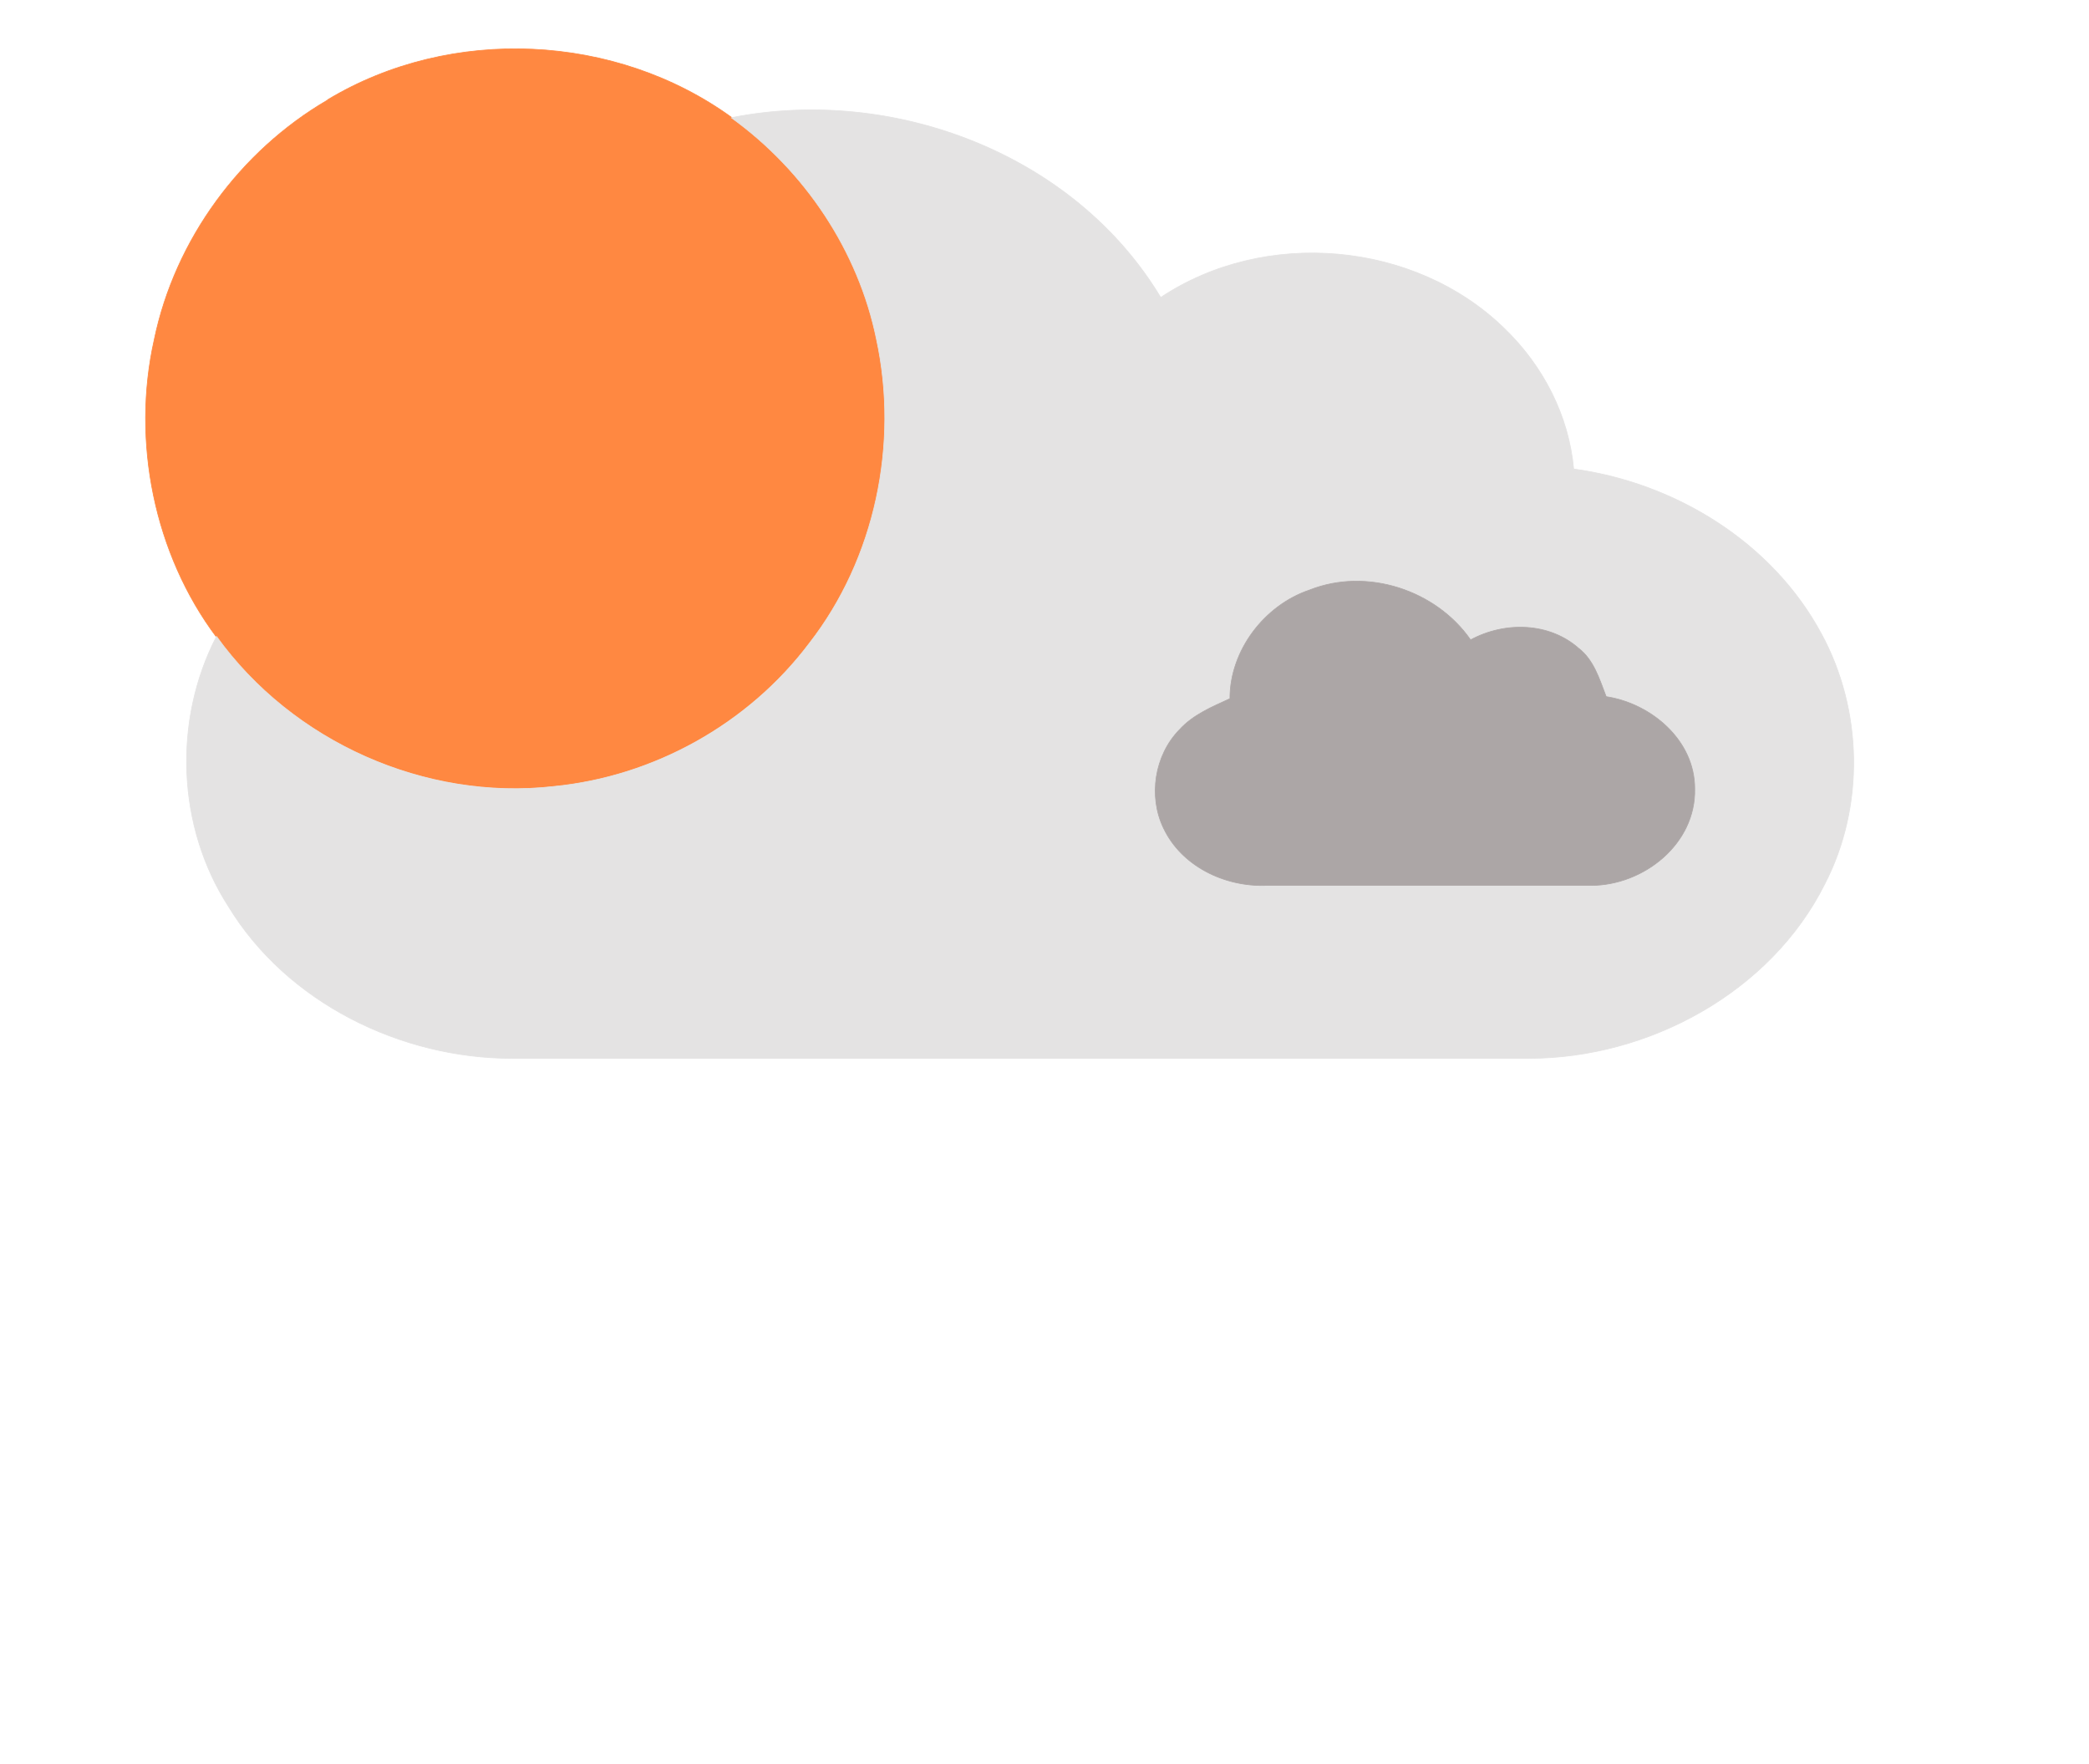
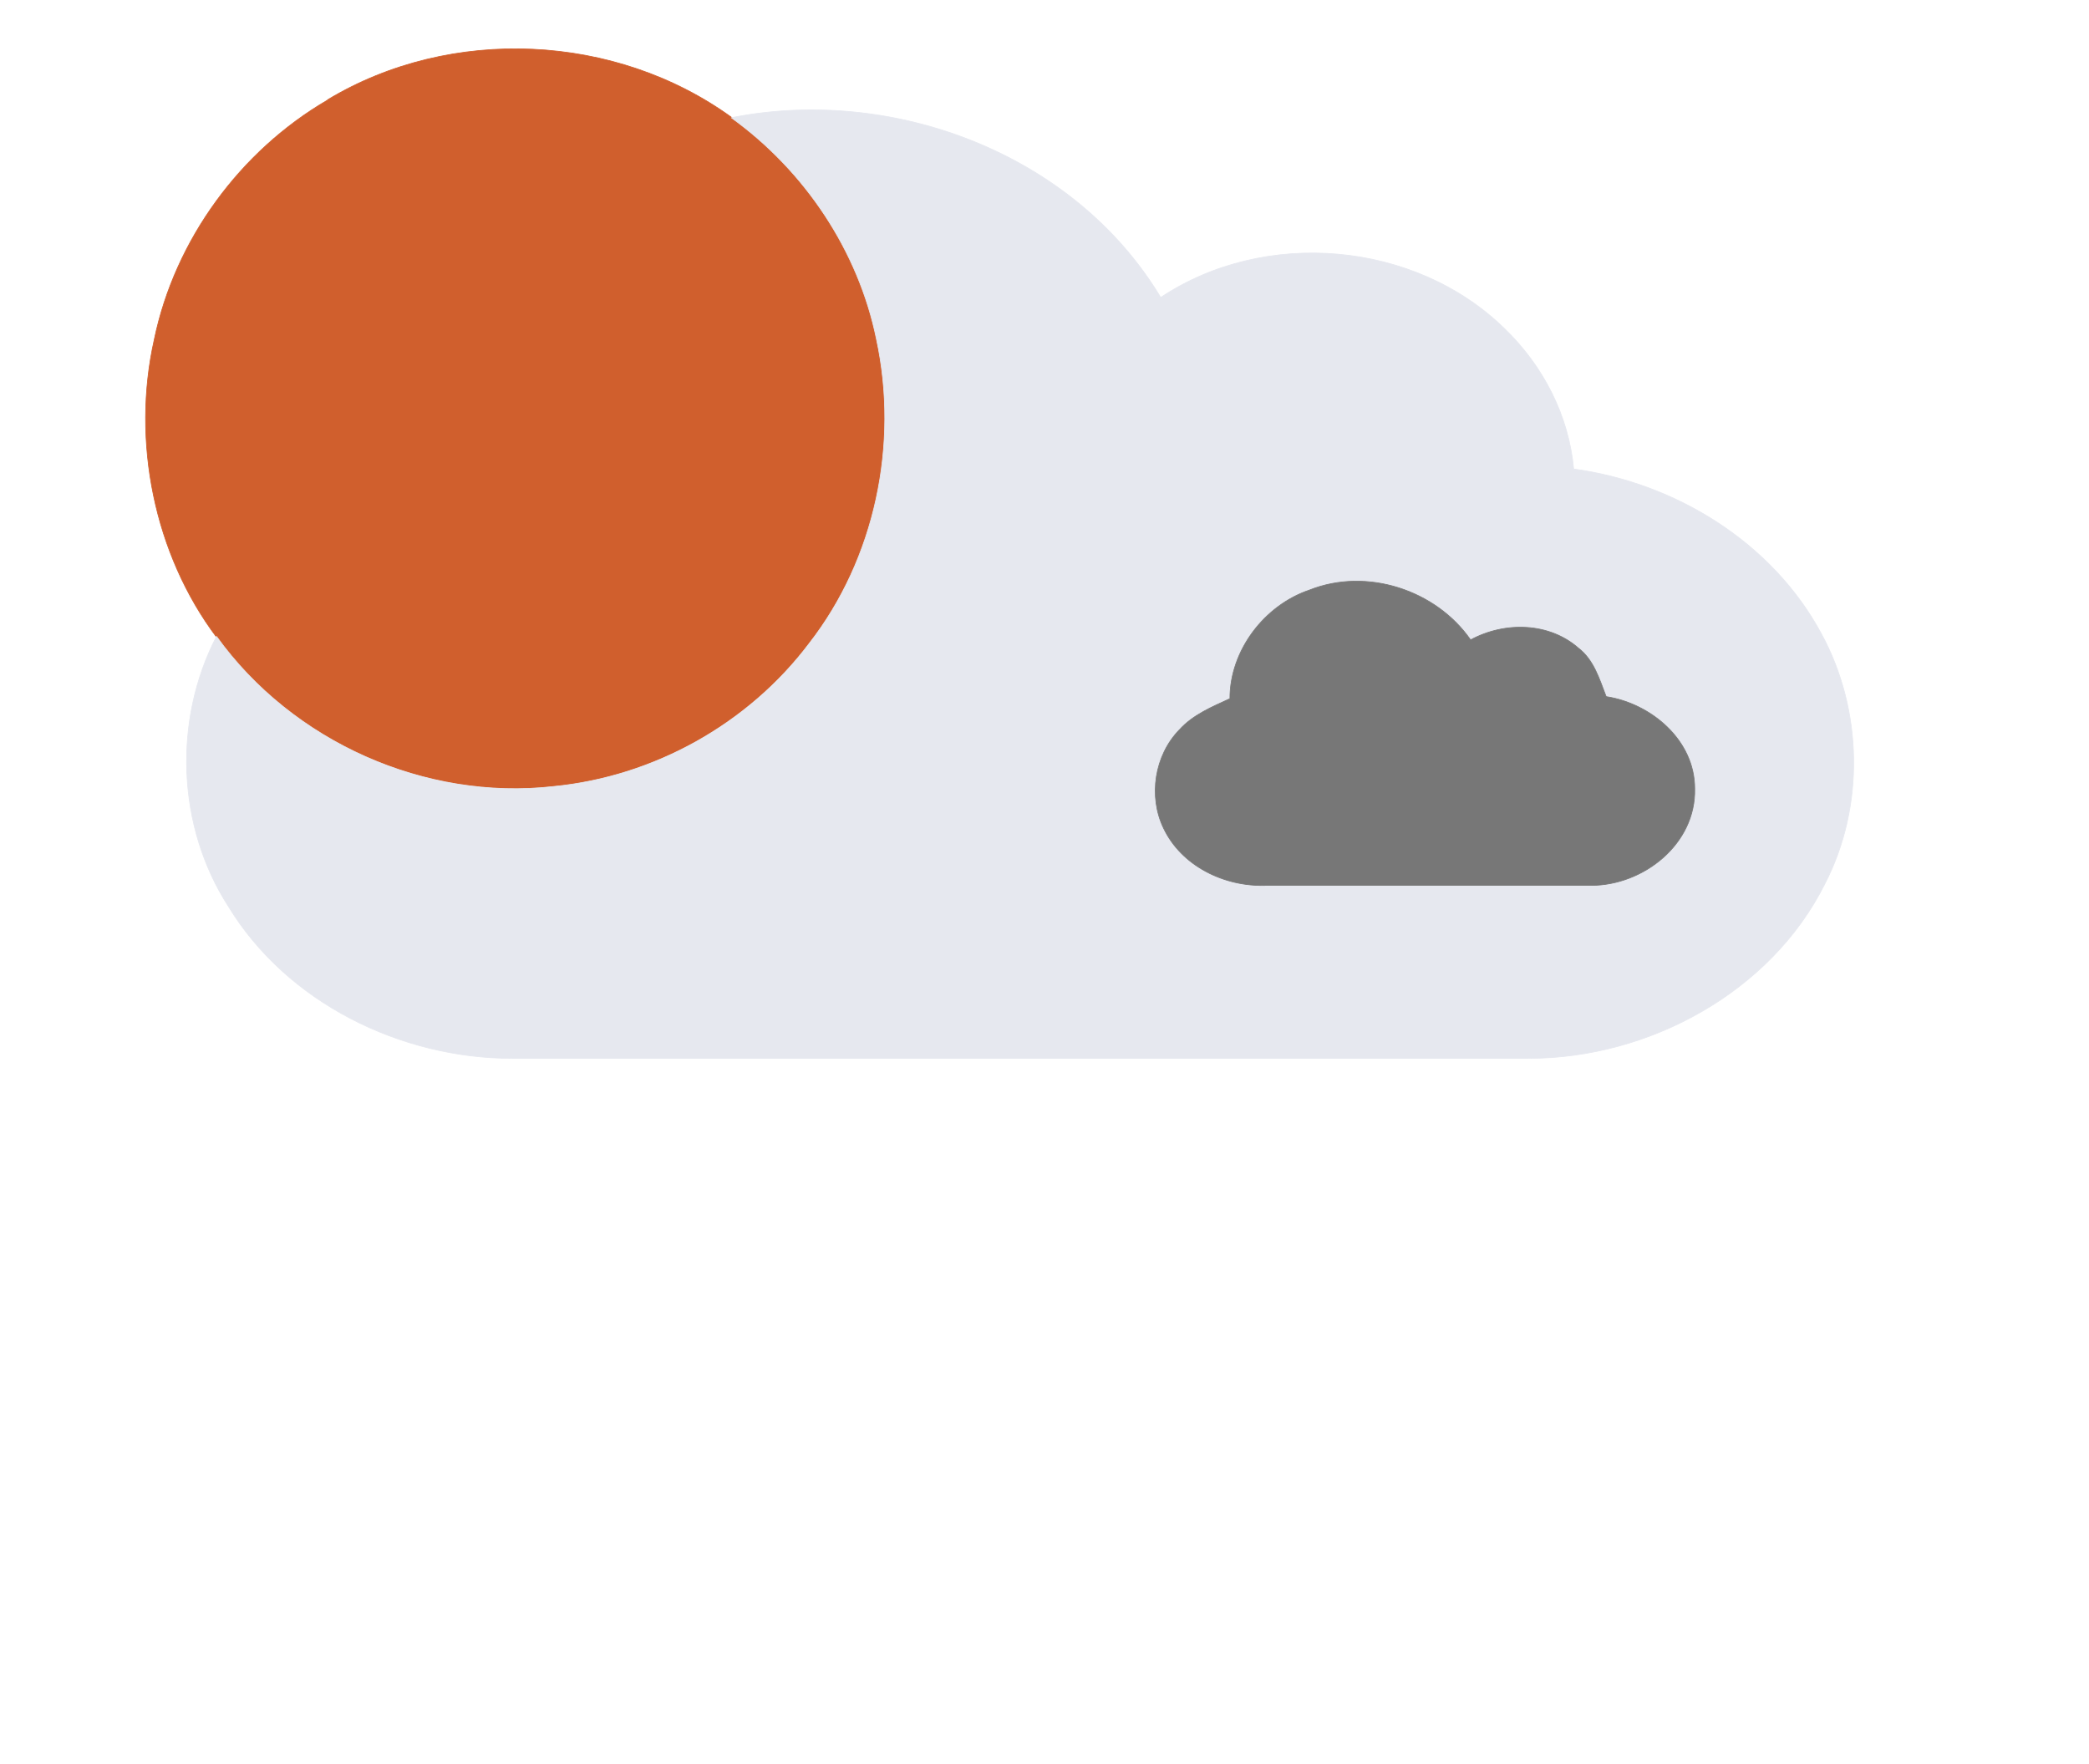
<svg xmlns="http://www.w3.org/2000/svg" id="weather34 partly cloudy 29" width="302pt" height="340" viewBox="0 0 302 255">
-   <path fill="#ff8841" stroke="#ff8841" stroke-width=".1" d="M47.4 14.4C65.2 3.7 89 4.8 105.8 17c10.6 7.7 18.3 19.3 21 32 3.3 15.2-.3 31.8-9.8 44-8.8 11.6-22.5 19.3-37 20.7-18.5 2-37.8-6.4-48.7-21.6-9-12-12.3-28.3-9-43 3-14.5 12.5-27.3 25-34.6z" />
-   <path fill="#e4e3e3" stroke="#e4e3e3" stroke-width=".1" d="M105.8 17c23.3-4.6 49.5 5.2 62 26 15-10 36.7-8.2 49.7 4.5 5.6 5.4 9.3 12.6 10 20.3 14.7 2 28.7 10.6 35.8 23.8 6 11 6.3 25 .5 36.2C256 143.4 238.4 153 221 153H74c-16 0-32.5-8-41-22-7.4-11.5-8-26.8-1.7-39 11 15.3 30.2 23.8 48.7 21.7 14.5-1.4 28.2-9 37-20.7 9.5-12.2 13-28.8 9.7-44-2.6-12.7-10.3-24.3-21-32m83.6 68.3c-6.6 2.2-11.5 8.6-11.6 15.7-2.5 1.2-5.3 2.3-7.2 4.5-3.6 3.7-4.5 9.6-2.3 14.2 2.6 5.5 9 8.5 14.8 8.3h47c7.6 0 15.2-6 15-14 0-7-6.3-12.3-12.8-13.4-1-2.5-1.8-5.2-4-7-4.2-3.6-10.7-3.8-15.5-1-5-7.4-15-10.6-23.4-7.3z" />
-   <path fill="#aca6a6" stroke="#aca6a6" stroke-width=".1" d="M189.3 85.3c8.3-3.3 18.3 0 23.3 7.2 5-2.7 11.4-2.5 15.6 1.2 2.2 1.7 3 4.4 4 7 6.5 1 12.8 6.3 12.8 13.3.2 8-7.4 14-15 14h-47c-6 .2-12.2-2.8-14.8-8.3-2.2-4.6-1.3-10.5 2.3-14.2 2-2.2 4.7-3.3 7.3-4.5 0-7 5-13.5 11.5-15.7z" />
+   <path fill="#d05f2d" stroke="#d05f2d" stroke-width=".1" d="M47.4 14.4C65.2 3.7 89 4.8 105.8 17c10.6 7.7 18.3 19.3 21 32 3.3 15.2-.3 31.8-9.8 44-8.8 11.6-22.5 19.3-37 20.7-18.5 2-37.8-6.4-48.7-21.6-9-12-12.3-28.3-9-43 3-14.5 12.5-27.3 25-34.6z" />
+   <path fill="#e6e8ef" stroke="#e6e8ef" stroke-width=".1" d="M105.8 17c23.3-4.6 49.5 5.2 62 26 15-10 36.7-8.2 49.7 4.5 5.6 5.4 9.3 12.6 10 20.3 14.7 2 28.7 10.6 35.8 23.8 6 11 6.3 25 .5 36.2C256 143.4 238.4 153 221 153H74c-16 0-32.5-8-41-22-7.4-11.5-8-26.8-1.7-39 11 15.3 30.2 23.8 48.7 21.7 14.5-1.4 28.2-9 37-20.7 9.5-12.2 13-28.8 9.7-44-2.6-12.7-10.3-24.3-21-32m83.6 68.3c-6.6 2.2-11.5 8.6-11.6 15.7-2.5 1.2-5.3 2.3-7.2 4.5-3.6 3.7-4.5 9.6-2.3 14.2 2.6 5.5 9 8.5 14.8 8.3h47c7.6 0 15.2-6 15-14 0-7-6.3-12.3-12.8-13.4-1-2.5-1.8-5.2-4-7-4.2-3.6-10.7-3.8-15.5-1-5-7.4-15-10.6-23.4-7.3z" />
+   <path fill="#777" stroke="#777" stroke-width=".1" d="M189.3 85.3c8.3-3.3 18.3 0 23.3 7.2 5-2.7 11.4-2.5 15.6 1.2 2.2 1.7 3 4.4 4 7 6.5 1 12.8 6.3 12.8 13.3.2 8-7.4 14-15 14h-47c-6 .2-12.2-2.8-14.8-8.3-2.2-4.6-1.3-10.5 2.3-14.2 2-2.2 4.7-3.3 7.3-4.5 0-7 5-13.5 11.5-15.7z" />
</svg>
